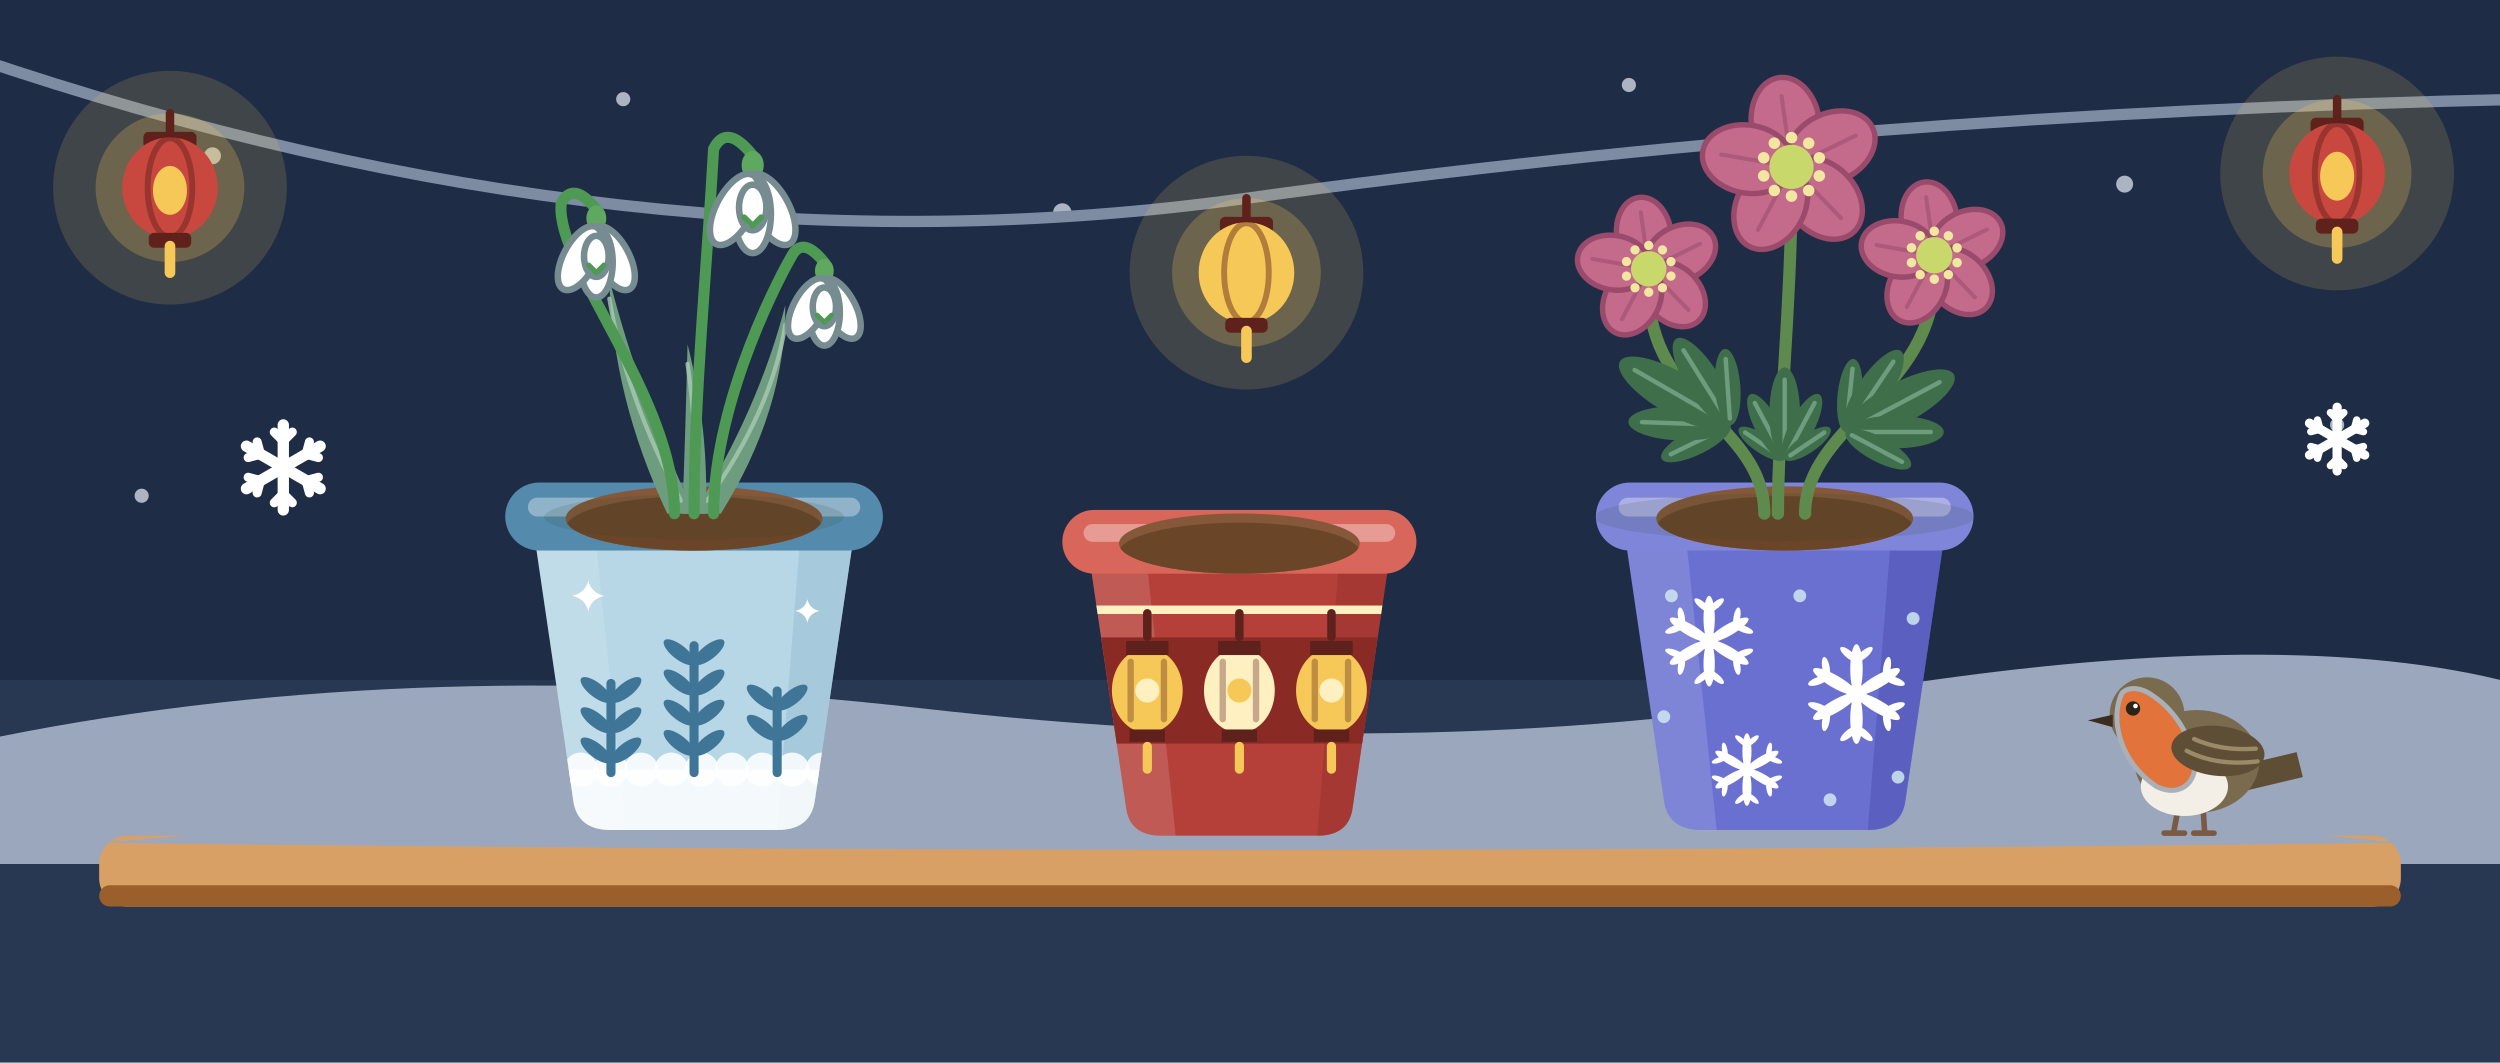
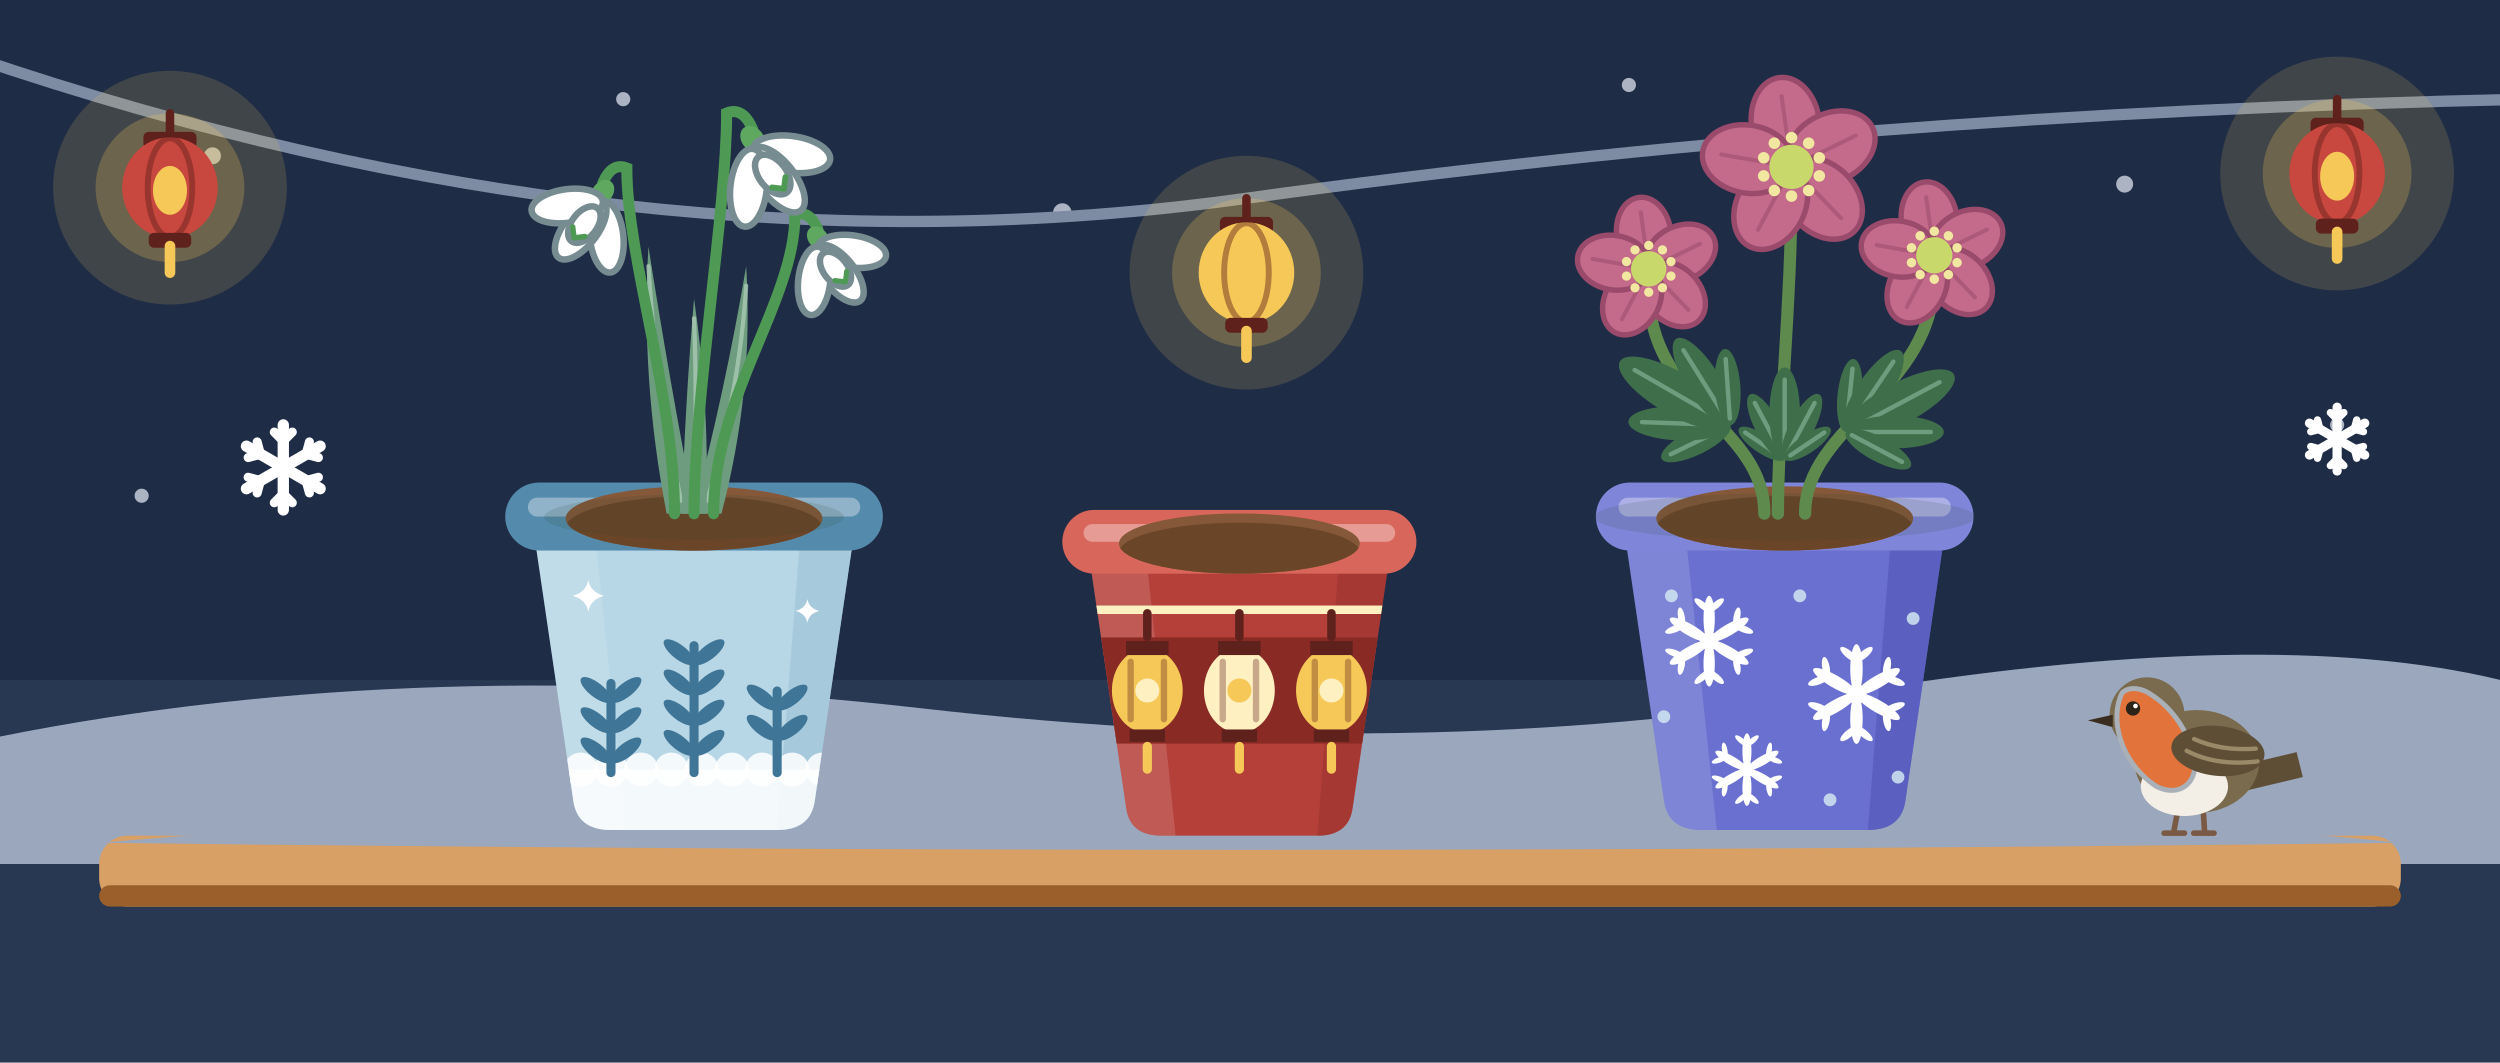
<svg xmlns="http://www.w3.org/2000/svg" viewBox="0 0 353 150" width="353" height="150">
  <rect width="353" height="150" fill="#1E2C46" />
  <rect y="96" width="353" height="54" fill="#283752" />
  <circle cx="30" cy="22" r="1.2" fill="#E8EEF8" fill-opacity=".7" />
  <circle cx="88" cy="14" r="1" fill="#E8EEF8" fill-opacity=".7" />
  <circle cx="150" cy="30" r="1.3" fill="#E8EEF8" fill-opacity=".7" />
  <circle cx="230" cy="12" r="1" fill="#E8EEF8" fill-opacity=".7" />
  <circle cx="300" cy="26" r="1.2" fill="#E8EEF8" fill-opacity=".7" />
  <circle cx="330" cy="60" r="1" fill="#E8EEF8" fill-opacity=".7" />
  <circle cx="20" cy="70" r="1" fill="#E8EEF8" fill-opacity=".7" />
  <path d="M-4 8 Q90 40 176 28 Q262 16 357 14" stroke="#7D8BA3" stroke-width="1.6" fill="none" />
  <circle cx="24" cy="26.5" r="16.5" fill="#F5C858" fill-opacity="0.16" />
  <circle cx="24" cy="26.5" r="10.5" fill="#F5C858" fill-opacity="0.24" />
  <path d="M24 16 V19" stroke="#5E211C" stroke-width="1.2" stroke-linecap="round" />
  <rect x="20.25" y="18.62" width="7.5" height="2.4" rx="0.75" fill="#5E211C" />
  <ellipse cx="24" cy="26.5" rx="6.75" ry="7.12" fill="#C8473E" />
  <ellipse cx="24" cy="26.5" rx="3.15" ry="6.98" fill="none" stroke="#5E211C" stroke-opacity="0.45" stroke-width="0.83" />
  <ellipse cx="24" cy="26.88" rx="2.4" ry="3.45" fill="#F5C858" />
  <rect x="21" y="32.88" width="6" height="2.1" rx="0.75" fill="#5E211C" />
  <path d="M24 34.75 V38.5" stroke="#F5C858" stroke-width="1.5" stroke-linecap="round" />
  <circle cx="176" cy="38.5" r="16.5" fill="#F5C858" fill-opacity="0.16" />
  <circle cx="176" cy="38.5" r="10.5" fill="#F5C858" fill-opacity="0.24" />
  <path d="M176 28 V31" stroke="#5E211C" stroke-width="1.2" stroke-linecap="round" />
  <rect x="172.25" y="30.62" width="7.5" height="2.4" rx="0.75" fill="#5E211C" />
  <ellipse cx="176" cy="38.5" rx="6.75" ry="7.12" fill="#F5C858" />
  <ellipse cx="176" cy="38.5" rx="3.15" ry="6.98" fill="none" stroke="#5E211C" stroke-opacity="0.45" stroke-width="0.83" />
  <ellipse cx="176" cy="38.88" rx="2.4" ry="3.45" fill="#F5C858" />
  <rect x="173" y="44.88" width="6" height="2.1" rx="0.75" fill="#5E211C" />
  <path d="M176 46.75 V50.5" stroke="#F5C858" stroke-width="1.5" stroke-linecap="round" />
  <circle cx="330" cy="24.5" r="16.5" fill="#F5C858" fill-opacity="0.16" />
  <circle cx="330" cy="24.5" r="10.5" fill="#F5C858" fill-opacity="0.24" />
  <path d="M330 14 V17" stroke="#5E211C" stroke-width="1.2" stroke-linecap="round" />
  <rect x="326.25" y="16.62" width="7.5" height="2.4" rx="0.75" fill="#5E211C" />
  <ellipse cx="330" cy="24.5" rx="6.75" ry="7.12" fill="#C8473E" />
  <ellipse cx="330" cy="24.5" rx="3.15" ry="6.98" fill="none" stroke="#5E211C" stroke-opacity="0.45" stroke-width="0.83" />
  <ellipse cx="330" cy="24.88" rx="2.4" ry="3.45" fill="#F5C858" />
  <rect x="327" y="30.88" width="6" height="2.1" rx="0.75" fill="#5E211C" />
  <path d="M330 32.75 V36.5" stroke="#F5C858" stroke-width="1.5" stroke-linecap="round" />
  <path d="M0 104 Q60 92 130 100 T260 98 T353 96 V122 H0 Z" fill="#9AA7BC" />
  <rect x="14" y="118" width="325" height="10" rx="4" fill="#D9A066" />
  <rect x="14" y="125" width="325" height="3" rx="1.5" fill="#9A5F2A" />
  <path d="M14 119 Q95.25 112 176.5 116 Q257.75 111 339 119 Q176.5 121 14 119 Z" fill="#9AA7BC" />
  <svg x="66" y="66" width="64" height="53.33" viewBox="0 0 120 100">
    <defs>
      <clipPath id="pb24">
        <path d="M18 20 L102 20 L92 88 Q91 96 82 96 L38 96 Q29 96 28 88 Z" />
      </clipPath>
    </defs>
    <path d="M18 20 L102 20 L92 88 Q91 96 82 96 L38 96 Q29 96 28 88 Z" fill="#B7D6E6" />
    <g clip-path="url(#pb24)">
      <path d="M18 20 L34 20 L42 96 L38 96 Q29 96 28 88 Z" fill="#FFFFFF" fill-opacity="0.14" />
      <path d="M102 20 L88 20 L82 96 Q91 96 92 88 Z" fill="#93BCD2" fill-opacity="0.45" />
      <g>
        <g opacity="0.85">
          <rect x="18" y="80" width="84" height="20" fill="#FFFFFF" />
        </g>
        <g opacity="0.85">
          <circle cx="22" cy="80" r="4.5" fill="#FFFFFF" />
        </g>
        <g opacity="0.85">
          <circle cx="30" cy="80" r="4.5" fill="#FFFFFF" />
        </g>
        <g opacity="0.85">
          <circle cx="38" cy="80" r="4.5" fill="#FFFFFF" />
        </g>
        <g opacity="0.85">
          <circle cx="46" cy="80" r="4.5" fill="#FFFFFF" />
        </g>
        <g opacity="0.85">
          <circle cx="54" cy="80" r="4.5" fill="#FFFFFF" />
        </g>
        <g opacity="0.85">
          <circle cx="62" cy="80" r="4.5" fill="#FFFFFF" />
        </g>
        <g opacity="0.85">
          <circle cx="70" cy="80" r="4.5" fill="#FFFFFF" />
        </g>
        <g opacity="0.85">
          <circle cx="78" cy="80" r="4.5" fill="#FFFFFF" />
        </g>
        <g opacity="0.85">
          <circle cx="86" cy="80" r="4.5" fill="#FFFFFF" />
        </g>
        <g opacity="0.85">
          <circle cx="94" cy="80" r="4.5" fill="#FFFFFF" />
        </g>
        <rect x="36.8" y="56" width="2.4" height="26" rx="1.2" fill="#3F7596" />
        <ellipse cx="0" cy="-5" rx="1.9" ry="5" transform="translate(38 62) rotate(-52)" fill="#3F7596" />
        <ellipse cx="0" cy="-5" rx="1.9" ry="5" transform="translate(38 62) rotate(52)" fill="#3F7596" />
        <ellipse cx="0" cy="-5" rx="1.9" ry="5" transform="translate(38 70) rotate(-52)" fill="#3F7596" />
        <ellipse cx="0" cy="-5" rx="1.9" ry="5" transform="translate(38 70) rotate(52)" fill="#3F7596" />
        <ellipse cx="0" cy="-5" rx="1.9" ry="5" transform="translate(38 78) rotate(-52)" fill="#3F7596" />
        <ellipse cx="0" cy="-5" rx="1.9" ry="5" transform="translate(38 78) rotate(52)" fill="#3F7596" />
        <rect x="58.8" y="46" width="2.4" height="36" rx="1.2" fill="#3F7596" />
        <ellipse cx="0" cy="-5" rx="1.9" ry="5" transform="translate(60 52) rotate(-52)" fill="#3F7596" />
        <ellipse cx="0" cy="-5" rx="1.9" ry="5" transform="translate(60 52) rotate(52)" fill="#3F7596" />
        <ellipse cx="0" cy="-5" rx="1.9" ry="5" transform="translate(60 60) rotate(-52)" fill="#3F7596" />
        <ellipse cx="0" cy="-5" rx="1.9" ry="5" transform="translate(60 60) rotate(52)" fill="#3F7596" />
        <ellipse cx="0" cy="-5" rx="1.9" ry="5" transform="translate(60 68) rotate(-52)" fill="#3F7596" />
        <ellipse cx="0" cy="-5" rx="1.9" ry="5" transform="translate(60 68) rotate(52)" fill="#3F7596" />
        <ellipse cx="0" cy="-5" rx="1.9" ry="5" transform="translate(60 76) rotate(-52)" fill="#3F7596" />
        <ellipse cx="0" cy="-5" rx="1.9" ry="5" transform="translate(60 76) rotate(52)" fill="#3F7596" />
        <rect x="80.8" y="58" width="2.4" height="24" rx="1.2" fill="#3F7596" />
        <ellipse cx="0" cy="-5" rx="1.9" ry="5" transform="translate(82 64) rotate(-52)" fill="#3F7596" />
        <ellipse cx="0" cy="-5" rx="1.9" ry="5" transform="translate(82 64) rotate(52)" fill="#3F7596" />
        <ellipse cx="0" cy="-5" rx="1.9" ry="5" transform="translate(82 72) rotate(-52)" fill="#3F7596" />
        <ellipse cx="0" cy="-5" rx="1.9" ry="5" transform="translate(82 72) rotate(52)" fill="#3F7596" />
        <path d="M0 -7 Q1 -1.5 7 0 Q1 1.5 0 7 Q-1 1.5 -7 0 Q-1 -1.5 0 -7 Z" transform="translate(32 34) scale(0.6)" fill="#FFFFFF" />
        <path d="M0 -7 Q1 -1.5 7 0 Q1 1.5 0 7 Q-1 1.5 -7 0 Q-1 -1.5 0 -7 Z" transform="translate(90 38) scale(0.45)" fill="#FFFFFF" />
      </g>
    </g>
    <rect x="10" y="4" width="100" height="18" rx="9" fill="#548BAC" />
    <rect x="16" y="8" width="88" height="5" rx="2.5" fill="#FFFFFF" fill-opacity="0.35" />
    <defs>
      <clipPath id="sl25">
        <ellipse cx="60" cy="13.5" rx="34" ry="8.5" />
      </clipPath>
    </defs>
    <ellipse cx="60" cy="13.5" rx="34" ry="8.5" fill="#85583A" />
    <ellipse cx="60" cy="16.1" rx="34" ry="8.5" fill="#6B4528" clip-path="url(#sl25)" />
  </svg>
  <svg x="52" y="-8.42" width="92" height="92" viewBox="0 0 200 200">
    <g id="p26_ground">
      <ellipse cx="100" cy="177" rx="46" ry="7" fill="#2C3E2C" opacity=".14" />
    </g>
    <g id="p26_back">
-       <path d="M91.8 176 Q74.8 140 74 104 Q83.2 140 100.2 176 Z" fill="#6E9C7E" />
-       <path d="M96 172 Q79 140 74 110" stroke="#A9C9B4" stroke-width="1.3" fill="none" stroke-linecap="round" opacity=".8" />
-       <path d="M99.8 176 Q119.8 144 128 112 Q128.2 144 108.2 176 Z" fill="#6E9C7E" />
-       <path d="M104 172 Q124 144 128 118" stroke="#A9C9B4" stroke-width="1.3" fill="none" stroke-linecap="round" opacity=".8" />
-       <path d="M96.4 176 Q97.4 150 98 124 Q104.6 150 103.6 176 Z" fill="#6E9C7E" />
-       <path d="M100 172 Q101 150 98 130" stroke="#A9C9B4" stroke-width="1.3" fill="none" stroke-linecap="round" opacity=".8" />
-       <path d="M100 176 C100 140 104 100 106 64 Q110 56 118 66" stroke="#4E9A55" stroke-width="3.4" fill="none" stroke-linecap="round" />
-       <ellipse cx="118" cy="69" rx="3.4" ry="4.4" fill="#5FA860" />
-       <path d="M94 176 C94 140 57.4 100 59.2 80.8 Q62.8 73.6 70 82.6" stroke="#4E9A55" stroke-width="3.4" fill="none" stroke-linecap="round" />
-       <ellipse cx="70" cy="85.3" rx="3.06" ry="3.96" fill="#5FA860" />
-       <path d="M106 176 C106 140 128.1 100 129.8 97.2 Q133.2 90.4 140 98.9" stroke="#4E9A55" stroke-width="3.4" fill="none" stroke-linecap="round" />
-       <ellipse cx="140" cy="101.45" rx="2.89" ry="3.74" fill="#5FA860" />
+       <path d="M91.6 176 Q83.6 135 86 94 Q92.4 135 100.4 176 Z" fill="#6E9C7E" />
+       <path d="M96 172 Q88 135 86 100" stroke="#A9C9B4" stroke-width="1.3" fill="none" stroke-linecap="round" opacity=".8" />
+       <path d="M99.6 176 Q109.6 138 116 100 Q118.4 138 108.4 176 Z" fill="#6E9C7E" />
+       <path d="M104 172 Q114 138 116 106" stroke="#A9C9B4" stroke-width="1.3" fill="none" stroke-linecap="round" opacity=".8" />
+       <path d="M96.2 176 Q97.2 143 100 110 Q104.8 143 103.8 176 Z" fill="#6E9C7E" />
+       <path d="M100 172 Q101 143 100 116" stroke="#A9C9B4" stroke-width="1.3" fill="none" stroke-linecap="round" opacity=".8" />
+       <path d="M100 176 C100 140 110 83 110 53 Q115 51 118 58" stroke="#4E9A55" stroke-width="3.4" fill="none" stroke-linecap="round" />
+       <ellipse cx="118" cy="61" rx="3.4" ry="4.4" transform="rotate(-38 118 61)" fill="#5FA860" />
+       <path d="M94 176 C94 140 79.36 97.48 79.36 69.88 Q74.76 68.04 72 74.48" stroke="#4E9A55" stroke-width="3.4" fill="none" stroke-linecap="round" />
+       <ellipse cx="72" cy="77.24" rx="3.13" ry="4.05" transform="rotate(38 72 77.24)" fill="#5FA860" />
+       <path d="M106 176 C106 140 130.96 110.72 130.96 84.32 Q135.36 82.56 138 88.72" stroke="#4E9A55" stroke-width="3.4" fill="none" stroke-linecap="round" />
+       <ellipse cx="138" cy="91.36" rx="2.99" ry="3.87" transform="rotate(-38 138 91.36)" fill="#5FA860" />
    </g>
    <g id="p26_petals">
      <g id="p26_r0_s0">
-         <ellipse cx="0" cy="12" rx="5.6" ry="12" transform="translate(118 72) rotate(-28)" fill="#FFFFFF" stroke="#768C91" stroke-width="2" />
+         <ellipse cx="0" cy="12" rx="5.6" ry="12" transform="translate(118 64) rotate(-82)" fill="#FFFFFF" stroke="#768C91" stroke-width="2" />
      </g>
      <g id="p26_r0_s1">
-         <ellipse cx="0" cy="12" rx="5.6" ry="12" transform="translate(118 72) rotate(0)" fill="#FFFFFF" stroke="#768C91" stroke-width="2" />
+         <ellipse cx="0" cy="12" rx="5.6" ry="12" transform="translate(118 64) rotate(-38)" fill="#FFFFFF" stroke="#768C91" stroke-width="2" />
      </g>
      <g id="p26_r0_s2">
-         <ellipse cx="0" cy="12" rx="5.6" ry="12" transform="translate(118 72) rotate(28)" fill="#FFFFFF" stroke="#768C91" stroke-width="2" />
+         <ellipse cx="0" cy="12" rx="5.6" ry="12" transform="translate(118 64) rotate(6)" fill="#FFFFFF" stroke="#768C91" stroke-width="2" />
      </g>
      <g id="p26_r1_s0">
-         <ellipse cx="0" cy="10.8" rx="5.04" ry="10.8" transform="translate(70 88) rotate(-28)" fill="#FFFFFF" stroke="#768C91" stroke-width="2" />
+         <ellipse cx="0" cy="11.04" rx="5.15" ry="11.04" transform="translate(72 80) rotate(-6)" fill="#FFFFFF" stroke="#768C91" stroke-width="2" />
      </g>
      <g id="p26_r1_s1">
-         <ellipse cx="0" cy="10.8" rx="5.04" ry="10.8" transform="translate(70 88) rotate(0)" fill="#FFFFFF" stroke="#768C91" stroke-width="2" />
+         <ellipse cx="0" cy="11.04" rx="5.15" ry="11.04" transform="translate(72 80) rotate(38)" fill="#FFFFFF" stroke="#768C91" stroke-width="2" />
      </g>
      <g id="p26_r1_s2">
-         <ellipse cx="0" cy="10.8" rx="5.04" ry="10.8" transform="translate(70 88) rotate(28)" fill="#FFFFFF" stroke="#768C91" stroke-width="2" />
+         <ellipse cx="0" cy="11.04" rx="5.15" ry="11.04" transform="translate(72 80) rotate(82)" fill="#FFFFFF" stroke="#768C91" stroke-width="2" />
      </g>
      <g id="p26_r2_s0">
-         <ellipse cx="0" cy="10.2" rx="4.76" ry="10.2" transform="translate(140 104) rotate(-28)" fill="#FFFFFF" stroke="#768C91" stroke-width="2" />
+         <ellipse cx="0" cy="10.56" rx="4.93" ry="10.56" transform="translate(138 94) rotate(-82)" fill="#FFFFFF" stroke="#768C91" stroke-width="2" />
      </g>
      <g id="p26_r2_s1">
-         <ellipse cx="0" cy="10.2" rx="4.76" ry="10.2" transform="translate(140 104) rotate(0)" fill="#FFFFFF" stroke="#768C91" stroke-width="2" />
+         <ellipse cx="0" cy="10.56" rx="4.93" ry="10.56" transform="translate(138 94) rotate(-38)" fill="#FFFFFF" stroke="#768C91" stroke-width="2" />
      </g>
      <g id="p26_r2_s2">
-         <ellipse cx="0" cy="10.2" rx="4.76" ry="10.2" transform="translate(140 104) rotate(28)" fill="#FFFFFF" stroke="#768C91" stroke-width="2" />
+         <ellipse cx="0" cy="10.56" rx="4.93" ry="10.56" transform="translate(138 94) rotate(6)" fill="#FFFFFF" stroke="#768C91" stroke-width="2" />
      </g>
    </g>
    <g id="p26_front">
-       <ellipse cx="118" cy="82" rx="4.2" ry="7" fill="#FFFFFF" stroke="#768C91" stroke-width="2" />
-       <path d="M115.4 85 L118 87.6 L120.6 85" stroke="#4E9A55" stroke-width="1.8" fill="none" stroke-linecap="round" stroke-linejoin="round" />
-       <ellipse cx="70" cy="97" rx="3.78" ry="6.3" fill="#FFFFFF" stroke="#768C91" stroke-width="2" />
-       <path d="M67.66 99.7 L70 102.04 L72.34 99.7" stroke="#4E9A55" stroke-width="1.62" fill="none" stroke-linecap="round" stroke-linejoin="round" />
-       <ellipse cx="140" cy="112.5" rx="3.57" ry="5.95" fill="#FFFFFF" stroke="#768C91" stroke-width="2" />
-       <path d="M137.79 115.05 L140 117.26 L142.21 115.05" stroke="#4E9A55" stroke-width="1.53" fill="none" stroke-linecap="round" stroke-linejoin="round" />
+       <g transform="rotate(-38 118 64)">
+         <ellipse cx="118" cy="74" rx="4.2" ry="7" fill="#FFFFFF" stroke="#768C91" stroke-width="2" />
+         <path d="M115.4 77 L118 79.6 L120.6 77" stroke="#4E9A55" stroke-width="1.8" fill="none" stroke-linecap="round" stroke-linejoin="round" />
+       </g>
+       <g transform="rotate(38 72 80)">
+         <ellipse cx="72" cy="89.2" rx="3.86" ry="6.44" fill="#FFFFFF" stroke="#768C91" stroke-width="2" />
+         <path d="M69.61 91.96 L72 94.35 L74.39 91.96" stroke="#4E9A55" stroke-width="1.66" fill="none" stroke-linecap="round" stroke-linejoin="round" />
+       </g>
+       <g transform="rotate(-38 138 94)">
+         <ellipse cx="138" cy="102.8" rx="3.7" ry="6.16" fill="#FFFFFF" stroke="#768C91" stroke-width="2" />
+         <path d="M135.71 105.44 L138 107.73 L140.29 105.44" stroke="#4E9A55" stroke-width="1.58" fill="none" stroke-linecap="round" stroke-linejoin="round" />
+       </g>
    </g>
  </svg>
  <svg x="145" y="70" width="60" height="50" viewBox="0 0 120 100">
    <defs>
      <clipPath id="pb27">
        <path d="M18 20 L102 20 L92 88 Q91 96 82 96 L38 96 Q29 96 28 88 Z" />
      </clipPath>
    </defs>
    <path d="M18 20 L102 20 L92 88 Q91 96 82 96 L38 96 Q29 96 28 88 Z" fill="#B5403A" />
    <g clip-path="url(#pb27)">
      <path d="M18 20 L34 20 L42 96 L38 96 Q29 96 28 88 Z" fill="#FFFFFF" fill-opacity="0.14" />
      <path d="M102 20 L88 20 L82 96 Q91 96 92 88 Z" fill="#93302B" fill-opacity="0.45" />
      <g>
        <rect x="18" y="40" width="84" height="30" fill="#8A2A25" />
        <rect x="18" y="31" width="84" height="2.4" fill="#FFF0C2" />
        <rect x="32.8" y="32" width="2.4" height="9" rx="1.2" fill="#5E211C" />
        <ellipse cx="0" cy="0" rx="10" ry="12" transform="translate(34 55) rotate(0)" fill="#F5C858" />
        <g opacity="0.35">
          <rect x="28.4" y="46" width="1.8" height="18" rx="0.9" fill="#5E211C" />
        </g>
        <g opacity="0.35">
          <rect x="37.8" y="46" width="1.8" height="18" rx="0.9" fill="#5E211C" />
        </g>
        <circle cx="34" cy="55" r="3.4" fill="#FFF0C2" />
        <rect x="28" y="41" width="12" height="4" fill="#5E211C" />
        <rect x="29" y="66" width="10" height="3.5" fill="#5E211C" />
        <rect x="32.7" y="69.5" width="2.6" height="9" rx="1.3" fill="#F5C858" />
        <rect x="58.8" y="32" width="2.4" height="9" rx="1.2" fill="#5E211C" />
        <ellipse cx="0" cy="0" rx="10" ry="12" transform="translate(60 55) rotate(0)" fill="#FFF0C2" />
        <g opacity="0.35">
          <rect x="54.4" y="46" width="1.8" height="18" rx="0.9" fill="#5E211C" />
        </g>
        <g opacity="0.35">
          <rect x="63.8" y="46" width="1.8" height="18" rx="0.9" fill="#5E211C" />
        </g>
        <circle cx="60" cy="55" r="3.4" fill="#F5C858" />
        <rect x="54" y="41" width="12" height="4" fill="#5E211C" />
        <rect x="55" y="66" width="10" height="3.5" fill="#5E211C" />
        <rect x="58.7" y="69.5" width="2.6" height="9" rx="1.3" fill="#F5C858" />
        <rect x="84.8" y="32" width="2.4" height="9" rx="1.2" fill="#5E211C" />
        <ellipse cx="0" cy="0" rx="10" ry="12" transform="translate(86 55) rotate(0)" fill="#F5C858" />
        <g opacity="0.35">
          <rect x="80.4" y="46" width="1.8" height="18" rx="0.9" fill="#5E211C" />
        </g>
        <g opacity="0.35">
          <rect x="89.8" y="46" width="1.8" height="18" rx="0.9" fill="#5E211C" />
        </g>
        <circle cx="86" cy="55" r="3.4" fill="#FFF0C2" />
        <rect x="80" y="41" width="12" height="4" fill="#5E211C" />
        <rect x="81" y="66" width="10" height="3.5" fill="#5E211C" />
        <rect x="84.7" y="69.5" width="2.6" height="9" rx="1.3" fill="#F5C858" />
      </g>
    </g>
    <rect x="10" y="4" width="100" height="18" rx="9" fill="#D9665A" />
    <rect x="16" y="8" width="88" height="5" rx="2.5" fill="#FFFFFF" fill-opacity="0.35" />
    <defs>
      <clipPath id="sl28">
        <ellipse cx="60" cy="13.5" rx="34" ry="8.5" />
      </clipPath>
    </defs>
    <ellipse cx="60" cy="13.5" rx="34" ry="8.5" fill="#85583A" />
    <ellipse cx="60" cy="16.1" rx="34" ry="8.5" fill="#6B4528" clip-path="url(#sl28)" />
  </svg>
  <svg x="220" y="66" width="64" height="53.33" viewBox="0 0 120 100">
    <defs>
      <clipPath id="pb29">
        <path d="M18 20 L102 20 L92 88 Q91 96 82 96 L38 96 Q29 96 28 88 Z" />
      </clipPath>
    </defs>
    <path d="M18 20 L102 20 L92 88 Q91 96 82 96 L38 96 Q29 96 28 88 Z" fill="#6A70D0" />
    <g clip-path="url(#pb29)">
      <path d="M18 20 L34 20 L42 96 L38 96 Q29 96 28 88 Z" fill="#FFFFFF" fill-opacity="0.14" />
      <path d="M102 20 L88 20 L82 96 Q91 96 92 88 Z" fill="#4A4FAE" fill-opacity="0.45" />
      <g>
        <ellipse cx="0" cy="-6" rx="1.5" ry="6" transform="translate(40 46) rotate(0)" fill="#FFFFFF" />
        <ellipse cx="0" cy="-6" rx="1.5" ry="6" transform="translate(40 46) rotate(60)" fill="#FFFFFF" />
        <ellipse cx="0" cy="-6" rx="1.5" ry="6" transform="translate(40 46) rotate(120)" fill="#FFFFFF" />
        <ellipse cx="0" cy="-6" rx="1.5" ry="6" transform="translate(40 46) rotate(180)" fill="#FFFFFF" />
        <ellipse cx="0" cy="-6" rx="1.5" ry="6" transform="translate(40 46) rotate(240)" fill="#FFFFFF" />
        <ellipse cx="0" cy="-6" rx="1.5" ry="6" transform="translate(40 46) rotate(300)" fill="#FFFFFF" />
        <circle cx="40" cy="46" r="2.4" fill="#FFFFFF" />
        <ellipse cx="0" cy="-2.4" rx="0.9" ry="2.6" transform="translate(40 38) rotate(-50)" fill="#FFFFFF" />
        <ellipse cx="0" cy="-2.4" rx="0.9" ry="2.6" transform="translate(40 38) rotate(50)" fill="#FFFFFF" />
        <ellipse cx="0" cy="-2.4" rx="0.9" ry="2.6" transform="translate(46.93 42) rotate(10)" fill="#FFFFFF" />
        <ellipse cx="0" cy="-2.4" rx="0.9" ry="2.6" transform="translate(46.93 42) rotate(110)" fill="#FFFFFF" />
        <ellipse cx="0" cy="-2.4" rx="0.9" ry="2.6" transform="translate(46.93 50) rotate(70)" fill="#FFFFFF" />
        <ellipse cx="0" cy="-2.4" rx="0.9" ry="2.6" transform="translate(46.93 50) rotate(170)" fill="#FFFFFF" />
        <ellipse cx="0" cy="-2.4" rx="0.9" ry="2.6" transform="translate(40 54) rotate(130)" fill="#FFFFFF" />
        <ellipse cx="0" cy="-2.4" rx="0.9" ry="2.6" transform="translate(40 54) rotate(230)" fill="#FFFFFF" />
        <ellipse cx="0" cy="-2.4" rx="0.9" ry="2.6" transform="translate(33.07 50) rotate(190)" fill="#FFFFFF" />
        <ellipse cx="0" cy="-2.4" rx="0.9" ry="2.6" transform="translate(33.07 50) rotate(290)" fill="#FFFFFF" />
        <ellipse cx="0" cy="-2.4" rx="0.9" ry="2.6" transform="translate(33.07 42) rotate(250)" fill="#FFFFFF" />
        <ellipse cx="0" cy="-2.4" rx="0.9" ry="2.6" transform="translate(33.07 42) rotate(350)" fill="#FFFFFF" />
        <ellipse cx="0" cy="-6.6" rx="1.65" ry="6.6" transform="translate(79 60) rotate(0)" fill="#FFFFFF" />
        <ellipse cx="0" cy="-6.6" rx="1.65" ry="6.6" transform="translate(79 60) rotate(60)" fill="#FFFFFF" />
        <ellipse cx="0" cy="-6.6" rx="1.65" ry="6.6" transform="translate(79 60) rotate(120)" fill="#FFFFFF" />
        <ellipse cx="0" cy="-6.6" rx="1.65" ry="6.6" transform="translate(79 60) rotate(180)" fill="#FFFFFF" />
        <ellipse cx="0" cy="-6.6" rx="1.65" ry="6.6" transform="translate(79 60) rotate(240)" fill="#FFFFFF" />
        <ellipse cx="0" cy="-6.6" rx="1.65" ry="6.6" transform="translate(79 60) rotate(300)" fill="#FFFFFF" />
        <circle cx="79" cy="60" r="2.64" fill="#FFFFFF" />
        <ellipse cx="0" cy="-2.64" rx="0.99" ry="2.86" transform="translate(79 51.2) rotate(-50)" fill="#FFFFFF" />
        <ellipse cx="0" cy="-2.64" rx="0.99" ry="2.86" transform="translate(79 51.2) rotate(50)" fill="#FFFFFF" />
        <ellipse cx="0" cy="-2.64" rx="0.99" ry="2.86" transform="translate(86.62 55.6) rotate(10)" fill="#FFFFFF" />
        <ellipse cx="0" cy="-2.64" rx="0.99" ry="2.86" transform="translate(86.62 55.6) rotate(110)" fill="#FFFFFF" />
        <ellipse cx="0" cy="-2.64" rx="0.99" ry="2.86" transform="translate(86.62 64.4) rotate(70)" fill="#FFFFFF" />
        <ellipse cx="0" cy="-2.64" rx="0.99" ry="2.86" transform="translate(86.62 64.4) rotate(170)" fill="#FFFFFF" />
        <ellipse cx="0" cy="-2.64" rx="0.99" ry="2.86" transform="translate(79 68.8) rotate(130)" fill="#FFFFFF" />
        <ellipse cx="0" cy="-2.64" rx="0.99" ry="2.86" transform="translate(79 68.8) rotate(230)" fill="#FFFFFF" />
        <ellipse cx="0" cy="-2.64" rx="0.99" ry="2.86" transform="translate(71.38 64.4) rotate(190)" fill="#FFFFFF" />
        <ellipse cx="0" cy="-2.64" rx="0.99" ry="2.86" transform="translate(71.38 64.4) rotate(290)" fill="#FFFFFF" />
        <ellipse cx="0" cy="-2.64" rx="0.99" ry="2.86" transform="translate(71.38 55.6) rotate(250)" fill="#FFFFFF" />
        <ellipse cx="0" cy="-2.64" rx="0.99" ry="2.86" transform="translate(71.38 55.6) rotate(350)" fill="#FFFFFF" />
        <ellipse cx="0" cy="-4.8" rx="1.2" ry="4.8" transform="translate(50 80) rotate(0)" fill="#FFFFFF" />
        <ellipse cx="0" cy="-4.8" rx="1.2" ry="4.8" transform="translate(50 80) rotate(60)" fill="#FFFFFF" />
        <ellipse cx="0" cy="-4.8" rx="1.2" ry="4.8" transform="translate(50 80) rotate(120)" fill="#FFFFFF" />
        <ellipse cx="0" cy="-4.8" rx="1.2" ry="4.8" transform="translate(50 80) rotate(180)" fill="#FFFFFF" />
        <ellipse cx="0" cy="-4.8" rx="1.2" ry="4.8" transform="translate(50 80) rotate(240)" fill="#FFFFFF" />
        <ellipse cx="0" cy="-4.8" rx="1.2" ry="4.8" transform="translate(50 80) rotate(300)" fill="#FFFFFF" />
        <circle cx="50" cy="80" r="1.92" fill="#FFFFFF" />
        <ellipse cx="0" cy="-1.92" rx="0.72" ry="2.08" transform="translate(50 73.6) rotate(-50)" fill="#FFFFFF" />
        <ellipse cx="0" cy="-1.92" rx="0.72" ry="2.08" transform="translate(50 73.6) rotate(50)" fill="#FFFFFF" />
        <ellipse cx="0" cy="-1.92" rx="0.72" ry="2.08" transform="translate(55.54 76.8) rotate(10)" fill="#FFFFFF" />
        <ellipse cx="0" cy="-1.92" rx="0.72" ry="2.08" transform="translate(55.54 76.8) rotate(110)" fill="#FFFFFF" />
        <ellipse cx="0" cy="-1.92" rx="0.72" ry="2.08" transform="translate(55.54 83.2) rotate(70)" fill="#FFFFFF" />
        <ellipse cx="0" cy="-1.92" rx="0.72" ry="2.08" transform="translate(55.54 83.2) rotate(170)" fill="#FFFFFF" />
        <ellipse cx="0" cy="-1.92" rx="0.72" ry="2.08" transform="translate(50 86.4) rotate(130)" fill="#FFFFFF" />
        <ellipse cx="0" cy="-1.92" rx="0.72" ry="2.08" transform="translate(50 86.4) rotate(230)" fill="#FFFFFF" />
        <ellipse cx="0" cy="-1.92" rx="0.72" ry="2.08" transform="translate(44.46 83.2) rotate(190)" fill="#FFFFFF" />
        <ellipse cx="0" cy="-1.92" rx="0.72" ry="2.08" transform="translate(44.46 83.2) rotate(290)" fill="#FFFFFF" />
        <ellipse cx="0" cy="-1.92" rx="0.72" ry="2.08" transform="translate(44.46 76.8) rotate(250)" fill="#FFFFFF" />
        <ellipse cx="0" cy="-1.92" rx="0.72" ry="2.08" transform="translate(44.46 76.8) rotate(350)" fill="#FFFFFF" />
        <g opacity="0.85">
          <circle cx="28" cy="66" r="1.7" fill="#CFE6F0" />
        </g>
        <g opacity="0.85">
          <circle cx="64" cy="34" r="1.7" fill="#CFE6F0" />
        </g>
        <g opacity="0.85">
          <circle cx="94" cy="40" r="1.7" fill="#CFE6F0" />
        </g>
        <g opacity="0.85">
          <circle cx="72" cy="88" r="1.7" fill="#CFE6F0" />
        </g>
        <g opacity="0.85">
          <circle cx="90" cy="82" r="1.7" fill="#CFE6F0" />
        </g>
        <g opacity="0.85">
          <circle cx="30" cy="34" r="1.7" fill="#CFE6F0" />
        </g>
      </g>
    </g>
    <rect x="10" y="4" width="100" height="18" rx="9" fill="#7F86D9" />
    <rect x="16" y="8" width="88" height="5" rx="2.5" fill="#FFFFFF" fill-opacity="0.35" />
    <defs>
      <clipPath id="sl30">
        <ellipse cx="60" cy="13.5" rx="34" ry="8.5" />
      </clipPath>
    </defs>
    <ellipse cx="60" cy="13.5" rx="34" ry="8.5" fill="#85583A" />
    <ellipse cx="60" cy="16.1" rx="34" ry="8.5" fill="#6B4528" clip-path="url(#sl30)" />
  </svg>
  <svg x="204" y="-11.96" width="96" height="96" viewBox="0 0 200 200">
    <g id="p31_ground">
      <ellipse cx="100" cy="177" rx="56" ry="7" fill="#2C3E2C" opacity=".14" />
    </g>
    <g id="p31_back">
      <path d="M98 176 C98 150 102 114 102 80" stroke="#5E8A4E" stroke-width="3.6" fill="none" stroke-linecap="round" />
      <path d="M94 176 C94 150 60 144 60 110" stroke="#5E8A4E" stroke-width="3.6" fill="none" stroke-linecap="round" />
      <path d="M106 176 C106 150 144 140 144 106" stroke="#5E8A4E" stroke-width="3.6" fill="none" stroke-linecap="round" />
      <ellipse cx="0" cy="-11.25" rx="3.75" ry="11.25" transform="translate(84 150) rotate(-116)" fill="#3F6F4A" />
      <path d="M0 -2 V-19.5" transform="translate(84 150) rotate(-116)" stroke="#6E9C7E" stroke-width="1.3" stroke-linecap="round" />
      <ellipse cx="0" cy="-15" rx="5" ry="15" transform="translate(84 150) rotate(-88)" fill="#3F6F4A" />
      <path d="M0 -2 V-26" transform="translate(84 150) rotate(-88)" stroke="#6E9C7E" stroke-width="1.3" stroke-linecap="round" />
      <ellipse cx="0" cy="-18.75" rx="6.25" ry="18.75" transform="translate(84 150) rotate(-60)" fill="#3F6F4A" />
      <path d="M0 -2 V-32.5" transform="translate(84 150) rotate(-60)" stroke="#6E9C7E" stroke-width="1.3" stroke-linecap="round" />
      <ellipse cx="0" cy="-15" rx="5" ry="15" transform="translate(84 150) rotate(-32)" fill="#3F6F4A" />
      <path d="M0 -2 V-26" transform="translate(84 150) rotate(-32)" stroke="#6E9C7E" stroke-width="1.3" stroke-linecap="round" />
      <ellipse cx="0" cy="-11.25" rx="3.75" ry="11.25" transform="translate(84 150) rotate(-4)" fill="#3F6F4A" />
      <path d="M0 -2 V-19.5" transform="translate(84 150) rotate(-4)" stroke="#6E9C7E" stroke-width="1.3" stroke-linecap="round" />
      <ellipse cx="0" cy="-10.8" rx="3.6" ry="10.8" transform="translate(118 152) rotate(6)" fill="#3F6F4A" />
      <path d="M0 -2 V-18.72" transform="translate(118 152) rotate(6)" stroke="#6E9C7E" stroke-width="1.3" stroke-linecap="round" />
      <ellipse cx="0" cy="-14.4" rx="4.8" ry="14.4" transform="translate(118 152) rotate(34)" fill="#3F6F4A" />
      <path d="M0 -2 V-24.96" transform="translate(118 152) rotate(34)" stroke="#6E9C7E" stroke-width="1.3" stroke-linecap="round" />
      <ellipse cx="0" cy="-18" rx="6" ry="18" transform="translate(118 152) rotate(62)" fill="#3F6F4A" />
      <path d="M0 -2 V-31.2" transform="translate(118 152) rotate(62)" stroke="#6E9C7E" stroke-width="1.3" stroke-linecap="round" />
      <ellipse cx="0" cy="-14.4" rx="4.8" ry="14.4" transform="translate(118 152) rotate(90)" fill="#3F6F4A" />
      <path d="M0 -2 V-24.96" transform="translate(118 152) rotate(90)" stroke="#6E9C7E" stroke-width="1.3" stroke-linecap="round" />
      <ellipse cx="0" cy="-10.8" rx="3.6" ry="10.8" transform="translate(118 152) rotate(118)" fill="#3F6F4A" />
      <path d="M0 -2 V-18.72" transform="translate(118 152) rotate(118)" stroke="#6E9C7E" stroke-width="1.3" stroke-linecap="round" />
      <ellipse cx="0" cy="-8.1" rx="2.7" ry="8.1" transform="translate(100 160) rotate(-56)" fill="#3F6F4A" />
      <path d="M0 -2 V-14.04" transform="translate(100 160) rotate(-56)" stroke="#6E9C7E" stroke-width="1.3" stroke-linecap="round" />
      <ellipse cx="0" cy="-10.8" rx="3.6" ry="10.8" transform="translate(100 160) rotate(-28)" fill="#3F6F4A" />
      <path d="M0 -2 V-18.72" transform="translate(100 160) rotate(-28)" stroke="#6E9C7E" stroke-width="1.3" stroke-linecap="round" />
      <ellipse cx="0" cy="-13.5" rx="4.5" ry="13.5" transform="translate(100 160) rotate(0)" fill="#3F6F4A" />
      <path d="M0 -2 V-23.4" transform="translate(100 160) rotate(0)" stroke="#6E9C7E" stroke-width="1.3" stroke-linecap="round" />
      <ellipse cx="0" cy="-10.8" rx="3.6" ry="10.8" transform="translate(100 160) rotate(28)" fill="#3F6F4A" />
      <path d="M0 -2 V-18.72" transform="translate(100 160) rotate(28)" stroke="#6E9C7E" stroke-width="1.3" stroke-linecap="round" />
      <ellipse cx="0" cy="-8.1" rx="2.7" ry="8.1" transform="translate(100 160) rotate(56)" fill="#3F6F4A" />
      <path d="M0 -2 V-14.04" transform="translate(100 160) rotate(56)" stroke="#6E9C7E" stroke-width="1.3" stroke-linecap="round" />
    </g>
    <g id="p31_petals">
      <g id="p31_r0_s0">
        <ellipse cx="0" cy="-13" rx="10" ry="13.5" transform="translate(102 74) rotate(-8)" fill="#C46B8C" stroke="#9A4A6B" stroke-width="1.6" />
        <path d="M0 -5 V-21" transform="translate(102 74) rotate(-8)" stroke="#9A4A6B" stroke-width="1.2" stroke-linecap="round" opacity=".55" />
      </g>
      <g id="p31_r0_s1">
        <ellipse cx="0" cy="-13" rx="10" ry="13.5" transform="translate(102 74) rotate(64)" fill="#C46B8C" stroke="#9A4A6B" stroke-width="1.6" />
        <path d="M0 -5 V-21" transform="translate(102 74) rotate(64)" stroke="#9A4A6B" stroke-width="1.2" stroke-linecap="round" opacity=".55" />
      </g>
      <g id="p31_r0_s2">
        <ellipse cx="0" cy="-13" rx="10" ry="13.5" transform="translate(102 74) rotate(136)" fill="#C46B8C" stroke="#9A4A6B" stroke-width="1.6" />
        <path d="M0 -5 V-21" transform="translate(102 74) rotate(136)" stroke="#9A4A6B" stroke-width="1.2" stroke-linecap="round" opacity=".55" />
      </g>
      <g id="p31_r0_s3">
        <ellipse cx="0" cy="-13" rx="10" ry="13.5" transform="translate(102 74) rotate(208)" fill="#C46B8C" stroke="#9A4A6B" stroke-width="1.6" />
        <path d="M0 -5 V-21" transform="translate(102 74) rotate(208)" stroke="#9A4A6B" stroke-width="1.2" stroke-linecap="round" opacity=".55" />
      </g>
      <g id="p31_r0_s4">
        <ellipse cx="0" cy="-13" rx="10" ry="13.5" transform="translate(102 74) rotate(280)" fill="#C46B8C" stroke="#9A4A6B" stroke-width="1.6" />
        <path d="M0 -5 V-21" transform="translate(102 74) rotate(280)" stroke="#9A4A6B" stroke-width="1.2" stroke-linecap="round" opacity=".55" />
      </g>
      <g id="p31_r1_s0">
        <ellipse cx="0" cy="-10.4" rx="8" ry="10.8" transform="translate(60 104) rotate(-8)" fill="#C46B8C" stroke="#9A4A6B" stroke-width="1.6" />
        <path d="M0 -4 V-16.8" transform="translate(60 104) rotate(-8)" stroke="#9A4A6B" stroke-width="1.2" stroke-linecap="round" opacity=".55" />
      </g>
      <g id="p31_r1_s1">
        <ellipse cx="0" cy="-10.4" rx="8" ry="10.8" transform="translate(60 104) rotate(64)" fill="#C46B8C" stroke="#9A4A6B" stroke-width="1.6" />
        <path d="M0 -4 V-16.8" transform="translate(60 104) rotate(64)" stroke="#9A4A6B" stroke-width="1.2" stroke-linecap="round" opacity=".55" />
      </g>
      <g id="p31_r1_s2">
        <ellipse cx="0" cy="-10.4" rx="8" ry="10.8" transform="translate(60 104) rotate(136)" fill="#C46B8C" stroke="#9A4A6B" stroke-width="1.6" />
        <path d="M0 -4 V-16.8" transform="translate(60 104) rotate(136)" stroke="#9A4A6B" stroke-width="1.2" stroke-linecap="round" opacity=".55" />
      </g>
      <g id="p31_r1_s3">
        <ellipse cx="0" cy="-10.4" rx="8" ry="10.8" transform="translate(60 104) rotate(208)" fill="#C46B8C" stroke="#9A4A6B" stroke-width="1.6" />
        <path d="M0 -4 V-16.8" transform="translate(60 104) rotate(208)" stroke="#9A4A6B" stroke-width="1.2" stroke-linecap="round" opacity=".55" />
      </g>
      <g id="p31_r1_s4">
        <ellipse cx="0" cy="-10.4" rx="8" ry="10.8" transform="translate(60 104) rotate(280)" fill="#C46B8C" stroke="#9A4A6B" stroke-width="1.6" />
        <path d="M0 -4 V-16.8" transform="translate(60 104) rotate(280)" stroke="#9A4A6B" stroke-width="1.2" stroke-linecap="round" opacity=".55" />
      </g>
      <g id="p31_r2_s0">
        <ellipse cx="0" cy="-10.66" rx="8.2" ry="11.07" transform="translate(144 100) rotate(-8)" fill="#C46B8C" stroke="#9A4A6B" stroke-width="1.6" />
        <path d="M0 -4.1 V-17.22" transform="translate(144 100) rotate(-8)" stroke="#9A4A6B" stroke-width="1.2" stroke-linecap="round" opacity=".55" />
      </g>
      <g id="p31_r2_s1">
        <ellipse cx="0" cy="-10.66" rx="8.2" ry="11.07" transform="translate(144 100) rotate(64)" fill="#C46B8C" stroke="#9A4A6B" stroke-width="1.6" />
        <path d="M0 -4.1 V-17.22" transform="translate(144 100) rotate(64)" stroke="#9A4A6B" stroke-width="1.2" stroke-linecap="round" opacity=".55" />
      </g>
      <g id="p31_r2_s2">
        <ellipse cx="0" cy="-10.66" rx="8.2" ry="11.07" transform="translate(144 100) rotate(136)" fill="#C46B8C" stroke="#9A4A6B" stroke-width="1.6" />
        <path d="M0 -4.1 V-17.22" transform="translate(144 100) rotate(136)" stroke="#9A4A6B" stroke-width="1.2" stroke-linecap="round" opacity=".55" />
      </g>
      <g id="p31_r2_s3">
        <ellipse cx="0" cy="-10.66" rx="8.2" ry="11.07" transform="translate(144 100) rotate(208)" fill="#C46B8C" stroke="#9A4A6B" stroke-width="1.6" />
        <path d="M0 -4.1 V-17.22" transform="translate(144 100) rotate(208)" stroke="#9A4A6B" stroke-width="1.2" stroke-linecap="round" opacity=".55" />
      </g>
      <g id="p31_r2_s4">
        <ellipse cx="0" cy="-10.66" rx="8.2" ry="11.07" transform="translate(144 100) rotate(280)" fill="#C46B8C" stroke="#9A4A6B" stroke-width="1.6" />
        <path d="M0 -4.1 V-17.22" transform="translate(144 100) rotate(280)" stroke="#9A4A6B" stroke-width="1.2" stroke-linecap="round" opacity=".55" />
      </g>
    </g>
    <g id="p31_front">
      <circle cx="102" cy="74" r="6.5" fill="#C9D86A" />
      <circle cx="102" cy="65.4" r="1.7" fill="#F2E7A0" />
      <circle cx="107.05" cy="67.04" r="1.7" fill="#F2E7A0" />
      <circle cx="110.18" cy="71.34" r="1.7" fill="#F2E7A0" />
      <circle cx="110.18" cy="76.66" r="1.7" fill="#F2E7A0" />
      <circle cx="107.05" cy="80.96" r="1.7" fill="#F2E7A0" />
      <circle cx="102" cy="82.6" r="1.7" fill="#F2E7A0" />
      <circle cx="96.95" cy="80.96" r="1.7" fill="#F2E7A0" />
      <circle cx="93.82" cy="76.66" r="1.7" fill="#F2E7A0" />
      <circle cx="93.82" cy="71.34" r="1.7" fill="#F2E7A0" />
      <circle cx="96.95" cy="67.04" r="1.7" fill="#F2E7A0" />
      <circle cx="60" cy="104" r="5.2" fill="#C9D86A" />
      <circle cx="60" cy="97.12" r="1.36" fill="#F2E7A0" />
      <circle cx="64.04" cy="98.43" r="1.36" fill="#F2E7A0" />
      <circle cx="66.54" cy="101.87" r="1.36" fill="#F2E7A0" />
      <circle cx="66.54" cy="106.13" r="1.36" fill="#F2E7A0" />
      <circle cx="64.04" cy="109.57" r="1.36" fill="#F2E7A0" />
      <circle cx="60" cy="110.88" r="1.36" fill="#F2E7A0" />
      <circle cx="55.96" cy="109.57" r="1.36" fill="#F2E7A0" />
      <circle cx="53.46" cy="106.13" r="1.36" fill="#F2E7A0" />
      <circle cx="53.46" cy="101.87" r="1.36" fill="#F2E7A0" />
      <circle cx="55.96" cy="98.43" r="1.36" fill="#F2E7A0" />
      <circle cx="144" cy="100" r="5.33" fill="#C9D86A" />
      <circle cx="144" cy="92.95" r="1.39" fill="#F2E7A0" />
      <circle cx="148.15" cy="94.29" r="1.39" fill="#F2E7A0" />
      <circle cx="150.71" cy="97.82" r="1.39" fill="#F2E7A0" />
      <circle cx="150.71" cy="102.18" r="1.39" fill="#F2E7A0" />
      <circle cx="148.15" cy="105.71" r="1.39" fill="#F2E7A0" />
      <circle cx="144" cy="107.05" r="1.39" fill="#F2E7A0" />
      <circle cx="139.85" cy="105.71" r="1.39" fill="#F2E7A0" />
      <circle cx="137.29" cy="102.18" r="1.39" fill="#F2E7A0" />
      <circle cx="137.29" cy="97.82" r="1.39" fill="#F2E7A0" />
      <circle cx="139.85" cy="94.29" r="1.39" fill="#F2E7A0" />
    </g>
  </svg>
  <svg x="286" y="82" width="44" height="44" viewBox="0 0 100 100">
    <path d="M49 73 L47.5 81 M57 73 L57.5 81 M44.5 81 L51 81 M54 81 L60.5 81" stroke="#7A5A44" stroke-width="1.8" stroke-linecap="round" fill="none" />
    <path d="M66 60 L87 55 L89 63 L68 68 Z" fill="#5E4E36" />
    <ellipse cx="55" cy="58" rx="20" ry="16.5" fill="#7A6A4E" />
    <ellipse cx="51" cy="66" rx="14" ry="9.5" fill="#F3EEE6" />
    <circle cx="39" cy="43" r="12" fill="#7A6A4E" />
    <path d="M31 36 C27 44 30 58 42 66 C50 70 56 64 54 56 C52 48 47 41 41 37 C37 34 33 34 31 36 Z" fill="#E2733A" stroke="#A9B0B8" stroke-width="1.6" />
    <circle cx="34.5" cy="41" r="2.3" fill="#2C2418" />
    <circle cx="35.3" cy="40.2" r=".75" fill="#FFFFFF" />
    <path d="M28 43 L20 44.8 L28 47 Z" fill="#3A2C1E" />
    <g transform="rotate(6 56 52)">
      <ellipse cx="62" cy="54" rx="15" ry="8" fill="#5E4E36" />
      <path d="M52 55 Q62 59 75 56 M54 51 Q63 54 74 52" stroke="#9A8A68" stroke-width="1.4" fill="none" stroke-linecap="round" />
    </g>
  </svg>
  <path d="M40 60 L40 72" stroke="#FFFFFF" stroke-width="1.6" stroke-linecap="round" />
  <path d="M34.8 63 L45.2 69" stroke="#FFFFFF" stroke-width="1.6" stroke-linecap="round" />
  <path d="M34.8 69 L45.2 63" stroke="#FFFFFF" stroke-width="1.6" stroke-linecap="round" />
  <path d="M40 62.28 L38.73 61.01" stroke="#FFFFFF" stroke-width="1.28" stroke-linecap="round" />
  <path d="M40 62.28 L41.27 61.01" stroke="#FFFFFF" stroke-width="1.28" stroke-linecap="round" />
  <path d="M43.22 64.14 L43.69 62.4" stroke="#FFFFFF" stroke-width="1.28" stroke-linecap="round" />
  <path d="M43.22 64.14 L44.96 64.61" stroke="#FFFFFF" stroke-width="1.28" stroke-linecap="round" />
  <path d="M43.22 67.86 L44.96 67.39" stroke="#FFFFFF" stroke-width="1.28" stroke-linecap="round" />
  <path d="M43.22 67.86 L43.69 69.6" stroke="#FFFFFF" stroke-width="1.28" stroke-linecap="round" />
  <path d="M40 69.72 L41.27 70.99" stroke="#FFFFFF" stroke-width="1.28" stroke-linecap="round" />
  <path d="M40 69.72 L38.73 70.99" stroke="#FFFFFF" stroke-width="1.28" stroke-linecap="round" />
  <path d="M36.78 67.86 L36.31 69.6" stroke="#FFFFFF" stroke-width="1.28" stroke-linecap="round" />
  <path d="M36.78 67.86 L35.04 67.39" stroke="#FFFFFF" stroke-width="1.28" stroke-linecap="round" />
  <path d="M36.78 64.14 L35.04 64.61" stroke="#FFFFFF" stroke-width="1.28" stroke-linecap="round" />
  <path d="M36.78 64.14 L36.31 62.4" stroke="#FFFFFF" stroke-width="1.28" stroke-linecap="round" />
  <path d="M330 57.5 L330 66.5" stroke="#FFFFFF" stroke-width="1.3" stroke-linecap="round" />
  <path d="M326.1 59.75 L333.9 64.25" stroke="#FFFFFF" stroke-width="1.3" stroke-linecap="round" />
  <path d="M326.1 64.25 L333.9 59.75" stroke="#FFFFFF" stroke-width="1.3" stroke-linecap="round" />
  <path d="M330 59.21 L329.05 58.26" stroke="#FFFFFF" stroke-width="1.04" stroke-linecap="round" />
  <path d="M330 59.21 L330.95 58.26" stroke="#FFFFFF" stroke-width="1.04" stroke-linecap="round" />
  <path d="M332.42 60.6 L332.77 59.3" stroke="#FFFFFF" stroke-width="1.04" stroke-linecap="round" />
  <path d="M332.42 60.6 L333.72 60.95" stroke="#FFFFFF" stroke-width="1.04" stroke-linecap="round" />
  <path d="M332.42 63.39 L333.72 63.05" stroke="#FFFFFF" stroke-width="1.04" stroke-linecap="round" />
  <path d="M332.42 63.39 L332.77 64.7" stroke="#FFFFFF" stroke-width="1.04" stroke-linecap="round" />
  <path d="M330 64.79 L330.95 65.74" stroke="#FFFFFF" stroke-width="1.04" stroke-linecap="round" />
  <path d="M330 64.79 L329.05 65.74" stroke="#FFFFFF" stroke-width="1.04" stroke-linecap="round" />
  <path d="M327.58 63.4 L327.23 64.7" stroke="#FFFFFF" stroke-width="1.04" stroke-linecap="round" />
  <path d="M327.58 63.4 L326.28 63.05" stroke="#FFFFFF" stroke-width="1.04" stroke-linecap="round" />
  <path d="M327.58 60.6 L326.28 60.95" stroke="#FFFFFF" stroke-width="1.04" stroke-linecap="round" />
  <path d="M327.58 60.6 L327.23 59.3" stroke="#FFFFFF" stroke-width="1.04" stroke-linecap="round" />
</svg>
